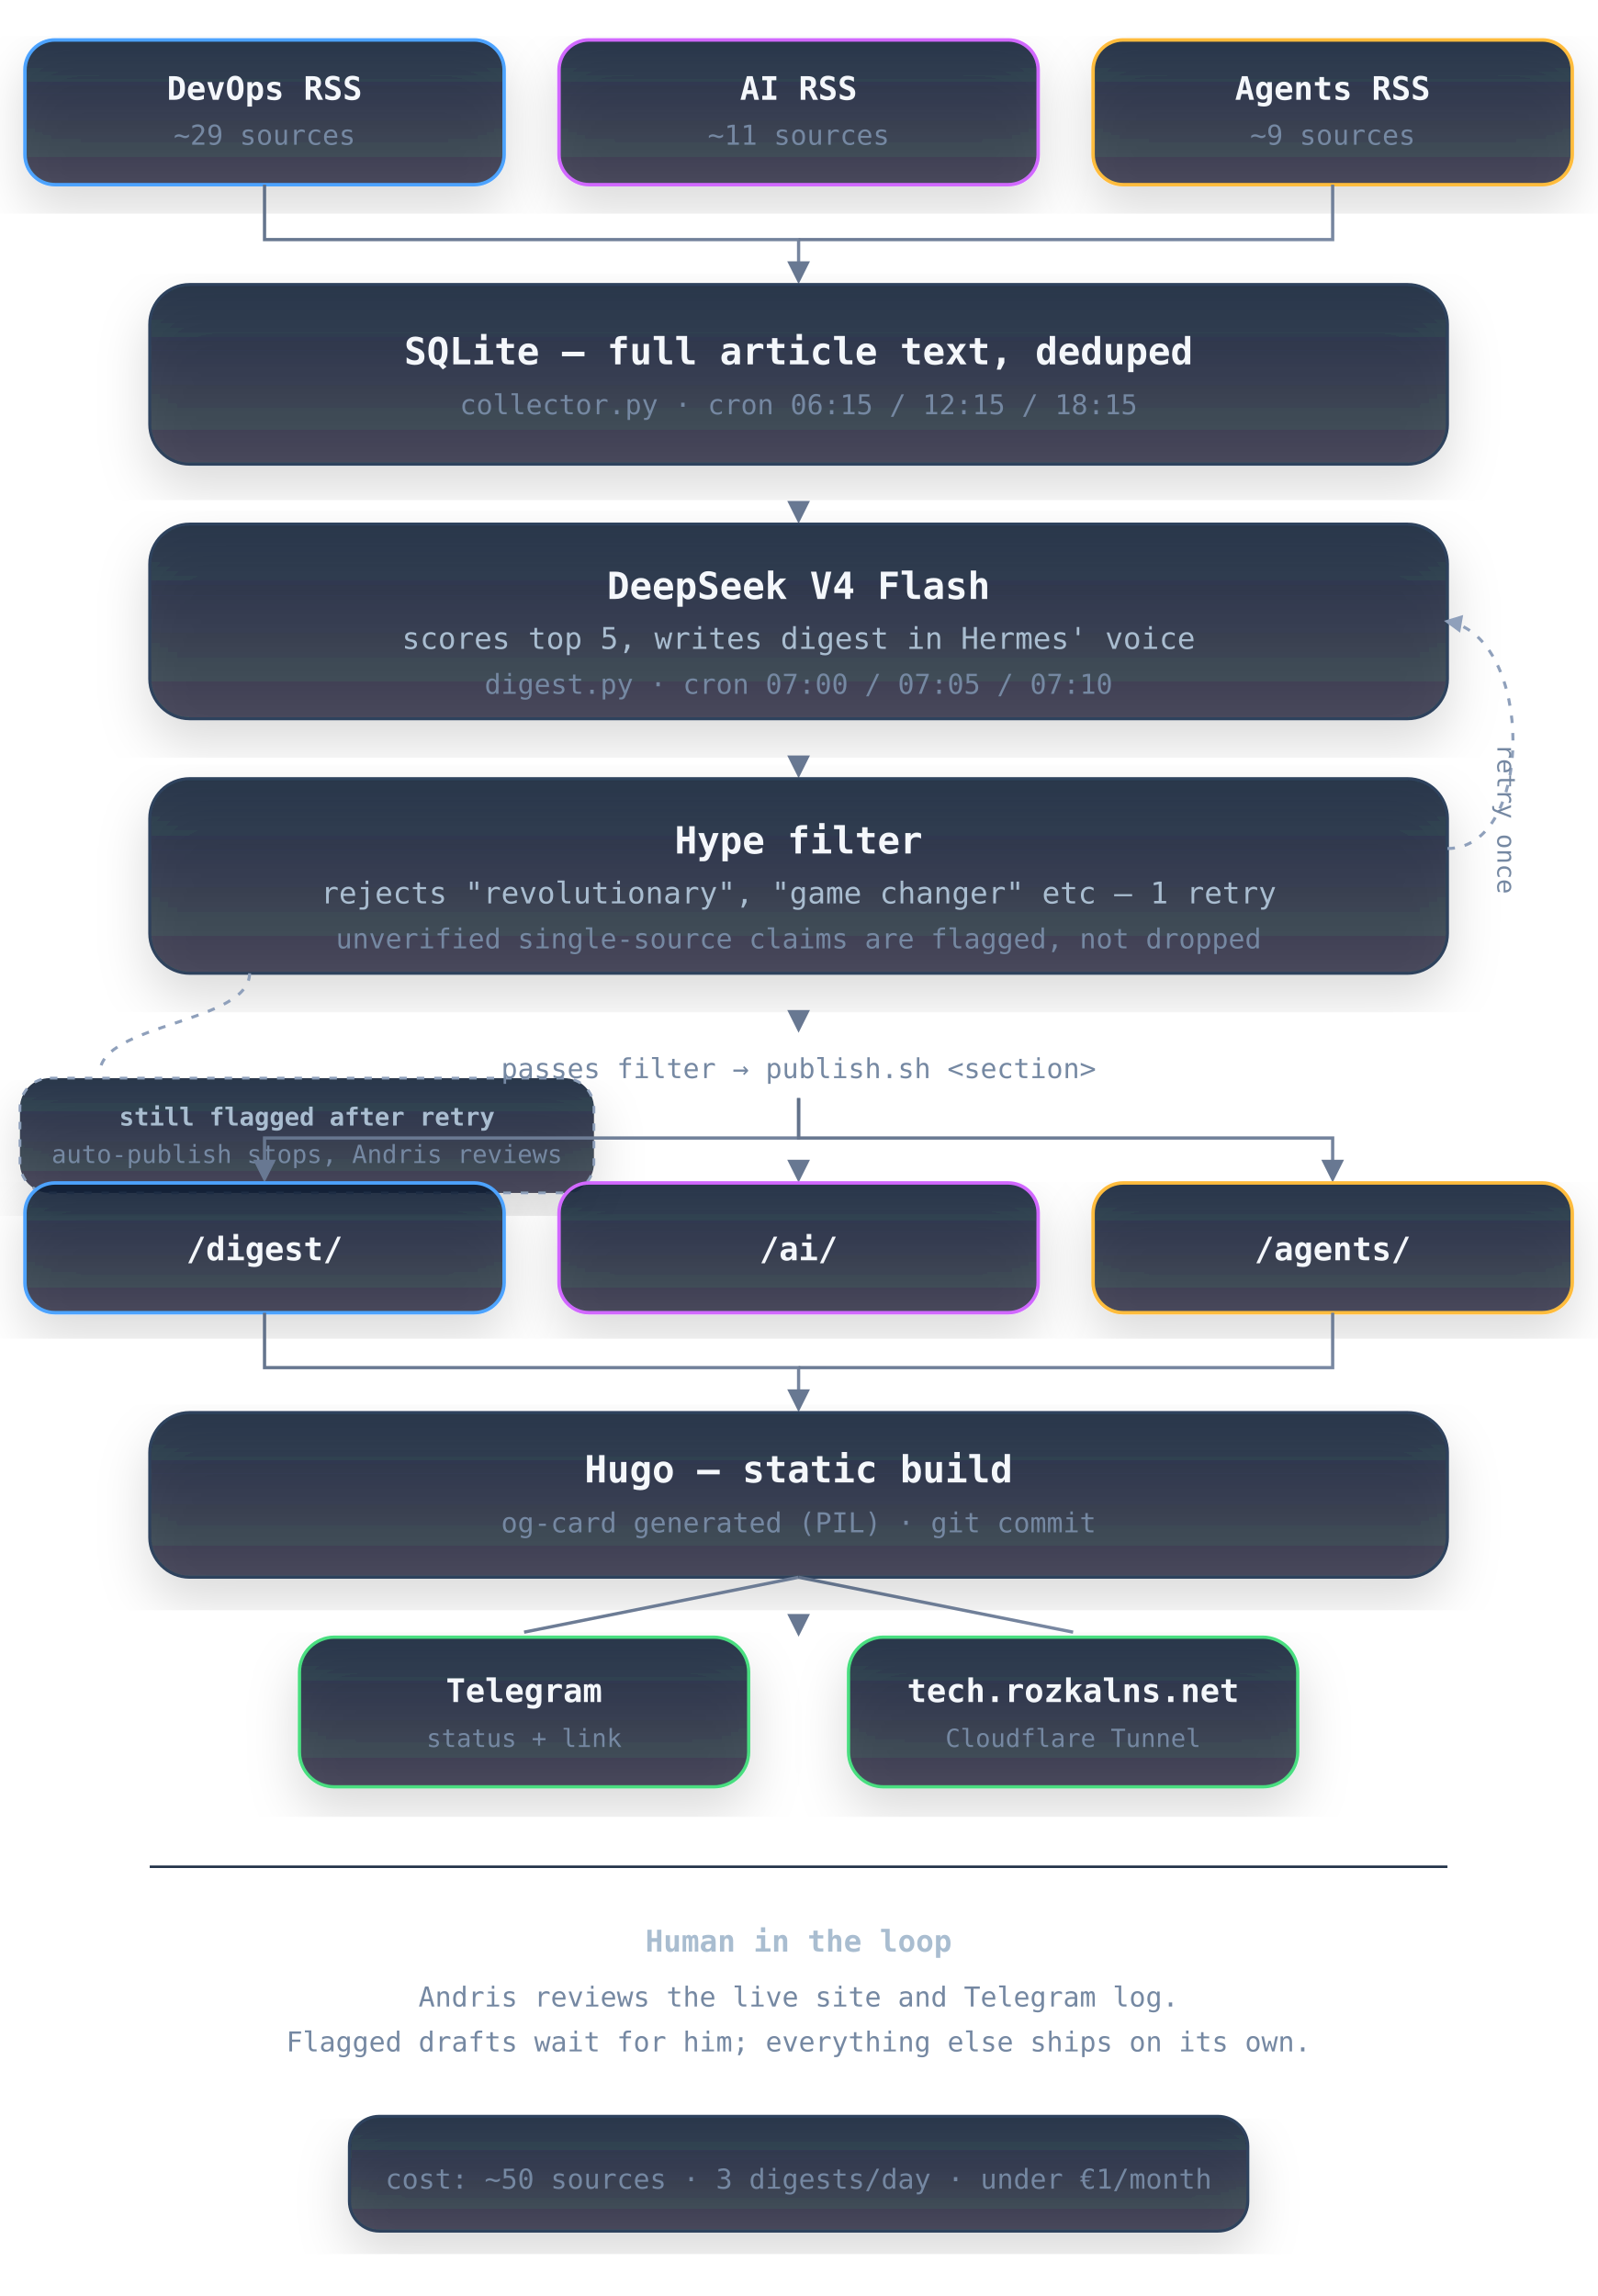
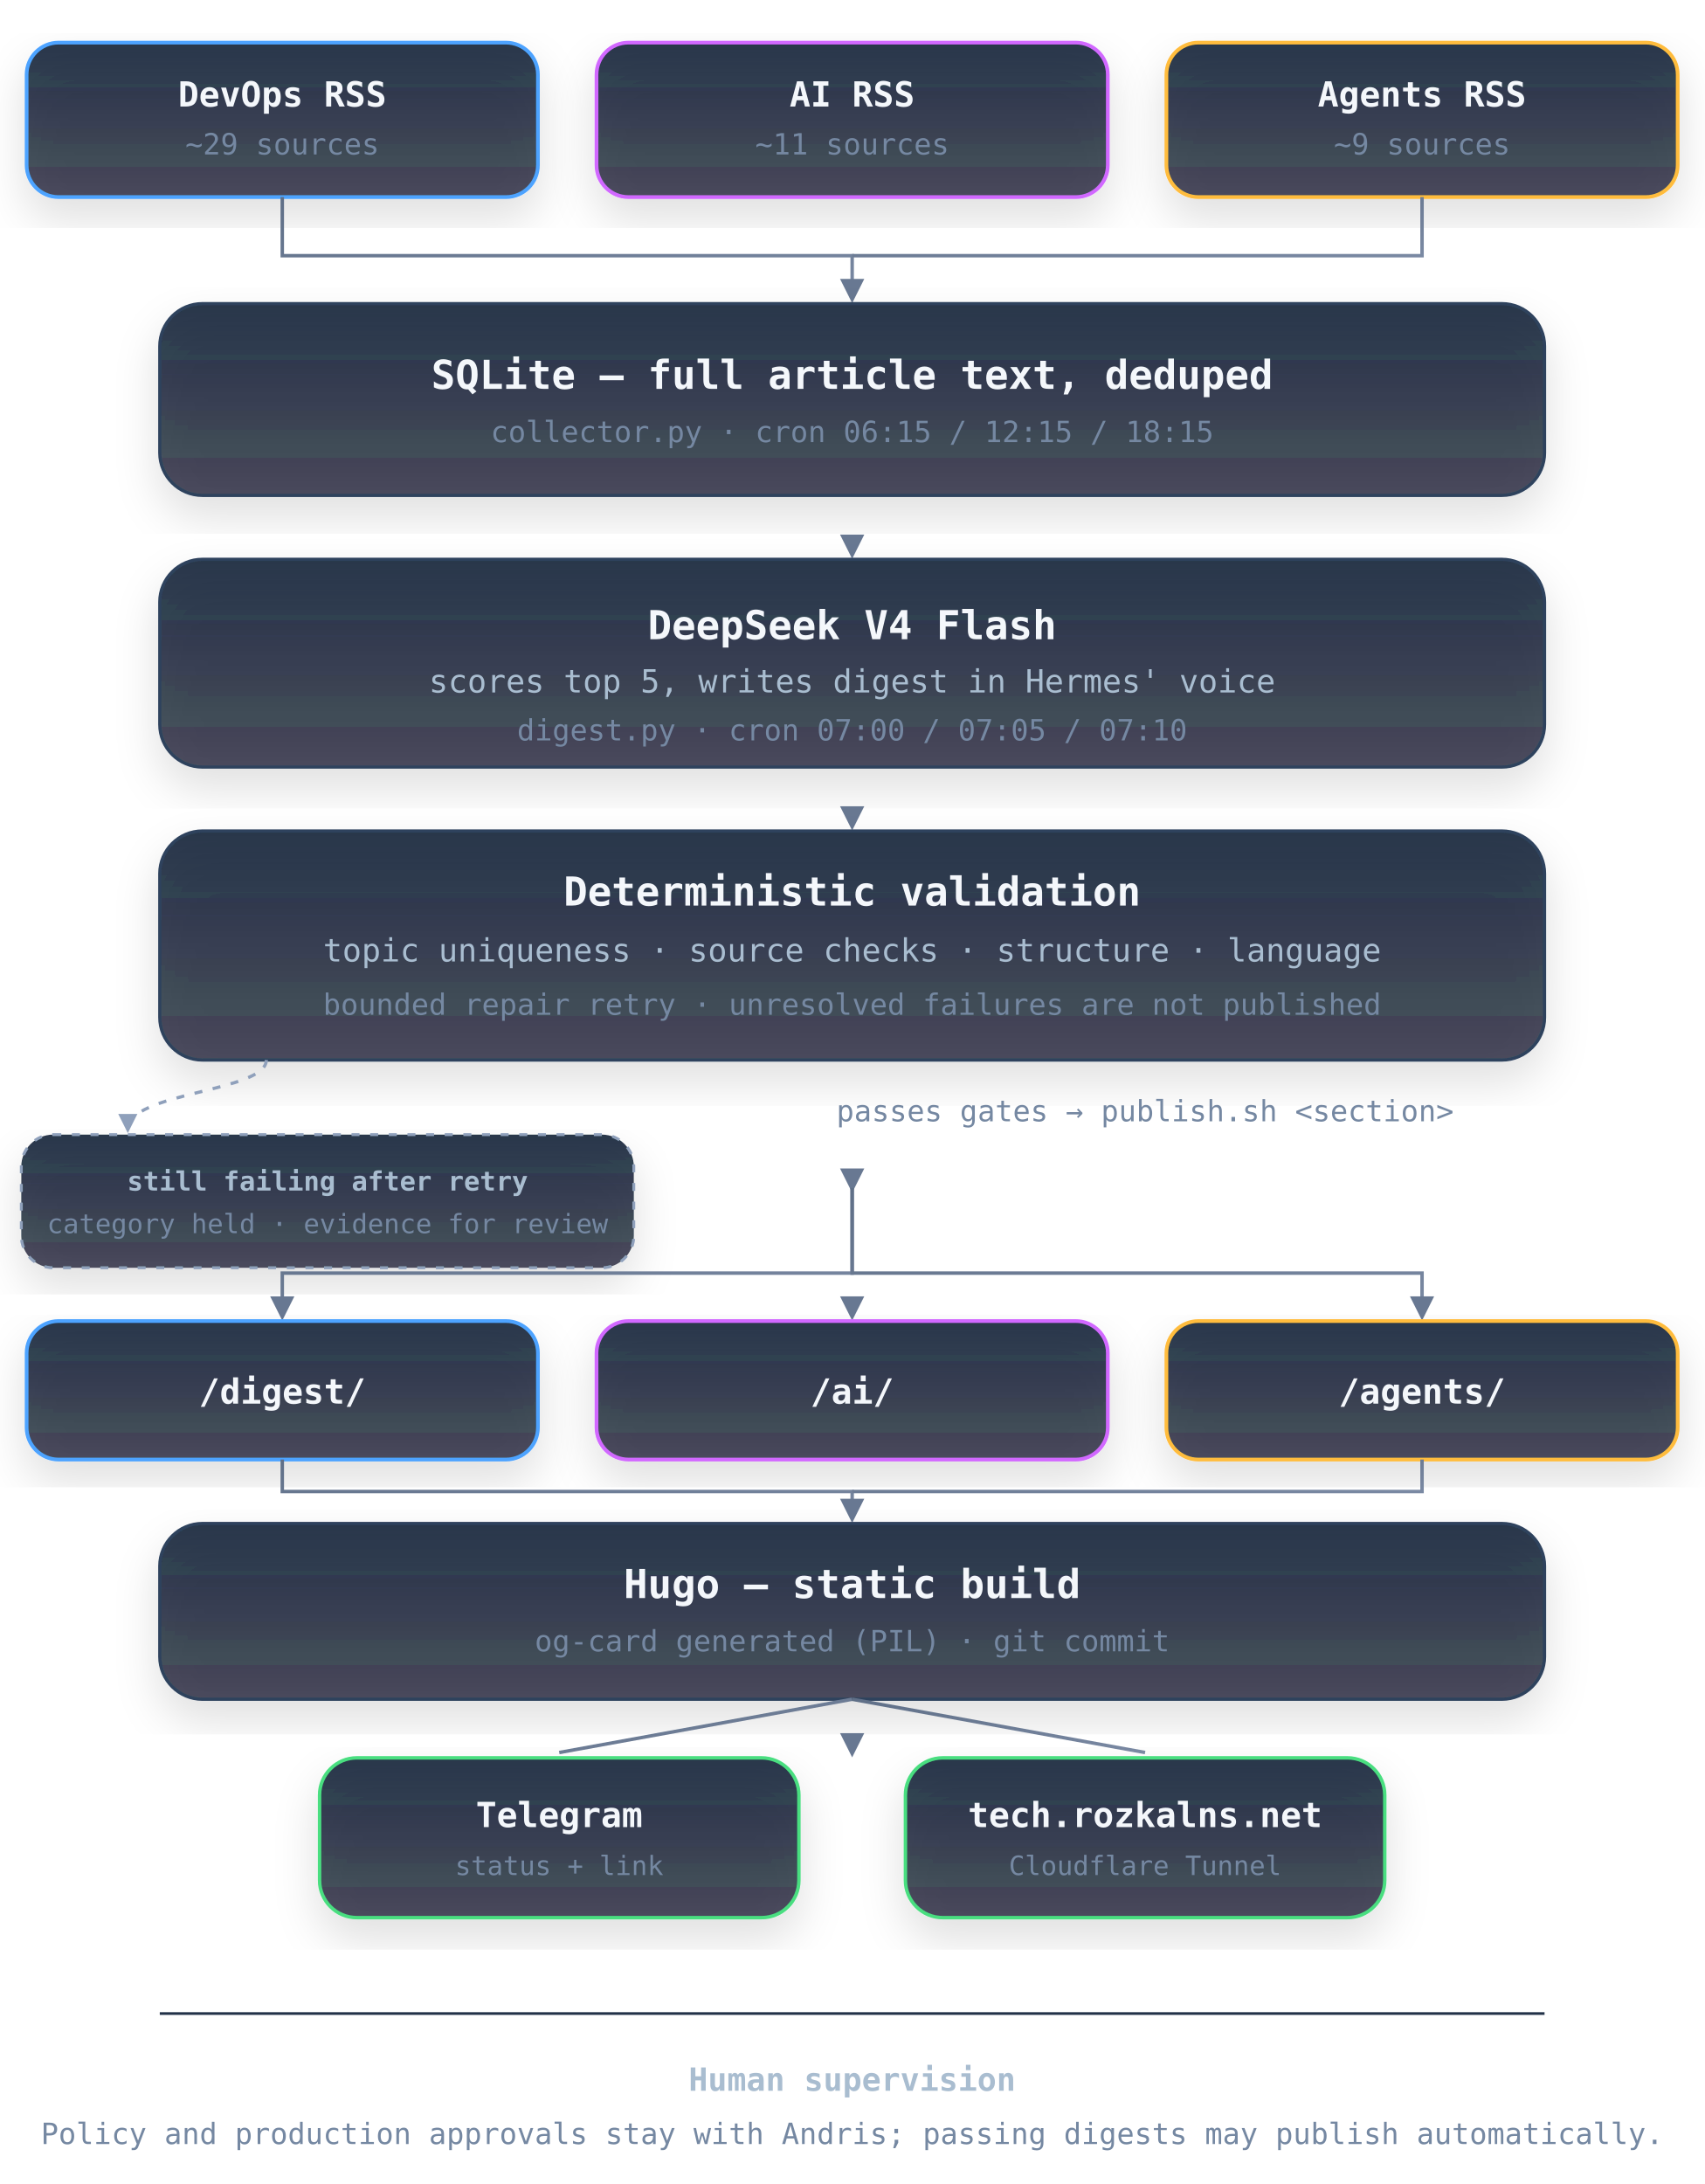
- <svg xmlns="http://www.w3.org/2000/svg" viewBox="0 0 640 920" font-family="ui-monospace,'JetBrains Mono',Menlo,Consolas,monospace" role="img" aria-label="Hermes Tech pipeline: RSS sources to SQLite to DeepSeek scoring and writing to a hype filter to Hugo build to Telegram and the website">
+ <svg xmlns="http://www.w3.org/2000/svg" viewBox="0 0 640 820" font-family="ui-monospace,'JetBrains Mono',Menlo,Consolas,monospace" role="img" aria-label="Hermes Tech pipeline: RSS sources to SQLite, model scoring and writing, deterministic validation, section publishing, Hugo build, Telegram status and the website">
  <defs>
    <linearGradient id="panelBg" x1="0" y1="0" x2="0" y2="1">
      <stop offset="0%" stop-color="rgba(11,31,51,0.88)" />
      <stop offset="100%" stop-color="rgba(7,23,40,0.72)" />
    </linearGradient>
    <linearGradient id="softLine" x1="0" y1="0" x2="1" y2="1">
      <stop offset="0%" stop-color="#5f6f87" />
      <stop offset="100%" stop-color="#7a89a3" />
    </linearGradient>
    <filter id="shadow" x="-20%" y="-20%" width="140%" height="140%">
-       <feDropShadow dx="0" dy="10" stdDeviation="10" flood-color="#000000" flood-opacity="0.18" />
+       <feDropShadow dx="0" dy="8" stdDeviation="8" flood-color="#000000" flood-opacity="0.16" />
    </filter>
    <marker id="arr" viewBox="0 0 10 10" refX="8" refY="5" markerWidth="7" markerHeight="7" orient="auto-start-reverse">
      <path d="M0,0 L10,5 L0,10 z" fill="#687892" />
    </marker>
    <marker id="arrDash" viewBox="0 0 10 10" refX="8" refY="5" markerWidth="6" markerHeight="6" orient="auto-start-reverse">
      <path d="M0,0 L10,5 L0,10 z" fill="#8fa0bb" />
    </marker>
    <style>
      .panel { fill:url(#panelBg); stroke:#2f425d; stroke-width:1.2; filter:url(#shadow); }
      .txt-main { fill:#f4f7fb; font-size:15px; font-weight:700; }
      .txt-box { fill:#f4f7fb; font-size:13px; font-weight:700; }
      .txt-mid { fill:#a9bdd0; font-size:12px; }
      .txt-small { fill:#7588a2; font-size:11px; }
      .txt-mini { fill:#7588a2; font-size:10px; }
      .line { fill:none; stroke:url(#softLine); stroke-width:1.3; }
      .line-dash { fill:none; stroke:#8fa0bb; stroke-width:1.2; stroke-dasharray:3 4; }
      .devops { stroke:#4da3ff; stroke-width:1.4; }
      .ai { stroke:#d167ff; stroke-width:1.4; }
      .agents { stroke:#ffbc3e; stroke-width:1.4; }
      .out { stroke:#4ade80; stroke-width:1.3; }
      .flag { stroke:#8fa0bb; stroke-width:1.1; stroke-dasharray:3 4; }
    </style>
  </defs>
  <g>
    <rect x="10" y="16" width="192" height="58" rx="12" class="panel devops" />
    <text x="106" y="40" text-anchor="middle" class="txt-box">DevOps RSS</text>
    <text x="106" y="58" text-anchor="middle" class="txt-small">~29 sources</text>
    <rect x="224" y="16" width="192" height="58" rx="12" class="panel ai" />
    <text x="320" y="40" text-anchor="middle" class="txt-box">AI RSS</text>
    <text x="320" y="58" text-anchor="middle" class="txt-small">~11 sources</text>
    <rect x="438" y="16" width="192" height="58" rx="12" class="panel agents" />
    <text x="534" y="40" text-anchor="middle" class="txt-box">Agents RSS</text>
    <text x="534" y="58" text-anchor="middle" class="txt-small">~9 sources</text>
  </g>
  <path d="M106,74 L106,96 L320,96 L320,112" class="line" />
  <path d="M534,74 L534,96 L320,96" class="line" />
  <path d="M320,74 L320,112" class="line" marker-end="url(#arr)" />
  <rect x="60" y="114" width="520" height="72" rx="16" class="panel" />
  <text x="320" y="146" text-anchor="middle" class="txt-main">SQLite — full article text, deduped</text>
  <text x="320" y="166" text-anchor="middle" class="txt-small">collector.py · cron 06:15 / 12:15 / 18:15</text>
  <path d="M320,186 L320,208" class="line" marker-end="url(#arr)" />
  <rect x="60" y="210" width="520" height="78" rx="16" class="panel" />
  <text x="320" y="240" text-anchor="middle" class="txt-main">DeepSeek V4 Flash</text>
  <text x="320" y="260" text-anchor="middle" class="txt-mid">scores top 5, writes digest in Hermes' voice</text>
  <text x="320" y="278" text-anchor="middle" class="txt-small">digest.py · cron 07:00 / 07:05 / 07:10</text>
  <path d="M320,288 L320,310" class="line" marker-end="url(#arr)" />
-   <rect x="60" y="312" width="520" height="78" rx="16" class="panel" />
-   <text x="320" y="342" text-anchor="middle" class="txt-main">Hype filter</text>
-   <text x="320" y="362" text-anchor="middle" class="txt-mid">rejects "revolutionary", "game changer" etc — 1 retry</text>
-   <text x="320" y="380" text-anchor="middle" class="txt-small">unverified single-source claims are flagged, not dropped</text>
-   <path d="M580,340 C 615,340 615,255 580,249" class="line-dash" marker-end="url(#arrDash)" />
-   <text x="600" y="298" class="txt-mini" transform="rotate(90 600 298)">retry once</text>
-   <path d="M100,390 C 100,410 40,410 40,430" class="line-dash" />
-   <rect x="8" y="432" width="230" height="46" rx="12" class="panel flag" />
-   <text x="123" y="451" text-anchor="middle" class="txt-mini" style="font-weight:700; fill:#a9bdd0;">still flagged after retry</text>
-   <text x="123" y="466" text-anchor="middle" class="txt-mini">auto-publish stops, Andris reviews</text>
-   <path d="M320,390 L320,412" class="line" marker-end="url(#arr)" />
-   <text x="320" y="432" text-anchor="middle" class="txt-small">passes filter → publish.sh &lt;section&gt;</text>
-   <path d="M320,440 L320,456 L106,456 L106,472" class="line" />
-   <path d="M320,440 L320,472" class="line" marker-end="url(#arr)" />
-   <path d="M320,440 L320,456 L534,456 L534,472" class="line" marker-end="url(#arr)" />
-   <path d="M106,456 L106,472" class="line" marker-end="url(#arr)" />
-   <rect x="10" y="474" width="192" height="52" rx="12" class="panel devops" />
-   <text x="106" y="505" text-anchor="middle" class="txt-box">/digest/</text>
-   <rect x="224" y="474" width="192" height="52" rx="12" class="panel ai" />
-   <text x="320" y="505" text-anchor="middle" class="txt-box">/ai/</text>
-   <rect x="438" y="474" width="192" height="52" rx="12" class="panel agents" />
-   <text x="534" y="505" text-anchor="middle" class="txt-box">/agents/</text>
-   <path d="M106,526 L106,548 L320,548 L320,564" class="line" />
-   <path d="M534,526 L534,548 L320,548" class="line" />
-   <path d="M320,526 L320,564" class="line" marker-end="url(#arr)" />
-   <rect x="60" y="566" width="520" height="66" rx="16" class="panel" />
-   <text x="320" y="594" text-anchor="middle" class="txt-main">Hugo — static build</text>
-   <text x="320" y="614" text-anchor="middle" class="txt-small">og-card generated (PIL) · git commit</text>
-   <path d="M320,632 L320,654" class="line" marker-end="url(#arr)" />
-   <rect x="120" y="656" width="180" height="60" rx="14" class="panel out" />
-   <text x="210" y="682" text-anchor="middle" class="txt-box">Telegram</text>
-   <text x="210" y="700" text-anchor="middle" class="txt-mini">status + link</text>
-   <rect x="340" y="656" width="180" height="60" rx="14" class="panel out" />
-   <text x="430" y="682" text-anchor="middle" class="txt-box">tech.rozkalns.net</text>
-   <text x="430" y="700" text-anchor="middle" class="txt-mini">Cloudflare Tunnel</text>
-   <path d="M320,632 L210,654" class="line" />
-   <path d="M320,632 L430,654" class="line" />
-   <line x1="60" y1="748" x2="580" y2="748" stroke="#223248" stroke-width="1" />
-   <text x="320" y="782" text-anchor="middle" class="txt-mid" style="font-weight:700;">Human in the loop</text>
-   <text x="320" y="804" text-anchor="middle" class="txt-small">Andris reviews the live site and Telegram log.</text>
-   <text x="320" y="822" text-anchor="middle" class="txt-small">Flagged drafts wait for him; everything else ships on its own.</text>
-   <rect x="140" y="848" width="360" height="46" rx="12" class="panel" />
-   <text x="320" y="877" text-anchor="middle" class="txt-small">cost: ~50 sources · 3 digests/day · under €1/month</text>
+   <rect x="60" y="312" width="520" height="86" rx="16" class="panel" />
+   <text x="320" y="340" text-anchor="middle" class="txt-main">Deterministic validation</text>
+   <text x="320" y="361" text-anchor="middle" class="txt-mid">topic uniqueness · source checks · structure · language</text>
+   <text x="320" y="381" text-anchor="middle" class="txt-small">bounded repair retry · unresolved failures are not published</text>
+   <path d="M100,398 C100,410 48,410 48,424" class="line-dash" marker-end="url(#arrDash)" />
+   <rect x="8" y="426" width="230" height="50" rx="12" class="panel flag" />
+   <text x="123" y="447" text-anchor="middle" class="txt-mini" style="font-weight:700; fill:#a9bdd0;">still failing after retry</text>
+   <text x="123" y="463" text-anchor="middle" class="txt-mini">category held · evidence for review</text>
+   <path d="M320,398 L320,446" class="line" marker-end="url(#arr)" />
+   <text x="430" y="421" text-anchor="middle" class="txt-small">passes gates → publish.sh &lt;section&gt;</text>
+   <path d="M320,446 L320,478 L106,478 L106,494" class="line" />
+   <path d="M320,446 L320,494" class="line" marker-end="url(#arr)" />
+   <path d="M320,446 L320,478 L534,478 L534,494" class="line" marker-end="url(#arr)" />
+   <path d="M106,478 L106,494" class="line" marker-end="url(#arr)" />
+   <rect x="10" y="496" width="192" height="52" rx="12" class="panel devops" />
+   <text x="106" y="527" text-anchor="middle" class="txt-box">/digest/</text>
+   <rect x="224" y="496" width="192" height="52" rx="12" class="panel ai" />
+   <text x="320" y="527" text-anchor="middle" class="txt-box">/ai/</text>
+   <rect x="438" y="496" width="192" height="52" rx="12" class="panel agents" />
+   <text x="534" y="527" text-anchor="middle" class="txt-box">/agents/</text>
+   <path d="M106,548 L106,560 L320,560 L320,570" class="line" />
+   <path d="M534,548 L534,560 L320,560" class="line" />
+   <path d="M320,548 L320,570" class="line" marker-end="url(#arr)" />
+   <rect x="60" y="572" width="520" height="66" rx="16" class="panel" />
+   <text x="320" y="600" text-anchor="middle" class="txt-main">Hugo — static build</text>
+   <text x="320" y="620" text-anchor="middle" class="txt-small">og-card generated (PIL) · git commit</text>
+   <path d="M320,638 L320,658" class="line" marker-end="url(#arr)" />
+   <rect x="120" y="660" width="180" height="60" rx="14" class="panel out" />
+   <text x="210" y="686" text-anchor="middle" class="txt-box">Telegram</text>
+   <text x="210" y="704" text-anchor="middle" class="txt-mini">status + link</text>
+   <rect x="340" y="660" width="180" height="60" rx="14" class="panel out" />
+   <text x="430" y="686" text-anchor="middle" class="txt-box">tech.rozkalns.net</text>
+   <text x="430" y="704" text-anchor="middle" class="txt-mini">Cloudflare Tunnel</text>
+   <path d="M320,638 L210,658" class="line" />
+   <path d="M320,638 L430,658" class="line" />
+   <line x1="60" y1="756" x2="580" y2="756" stroke="#223248" stroke-width="1" />
+   <text x="320" y="785" text-anchor="middle" class="txt-mid" style="font-weight:700;">Human supervision</text>
+   <text x="320" y="805" text-anchor="middle" class="txt-small">Policy and production approvals stay with Andris; passing digests may publish automatically.</text>
</svg>
